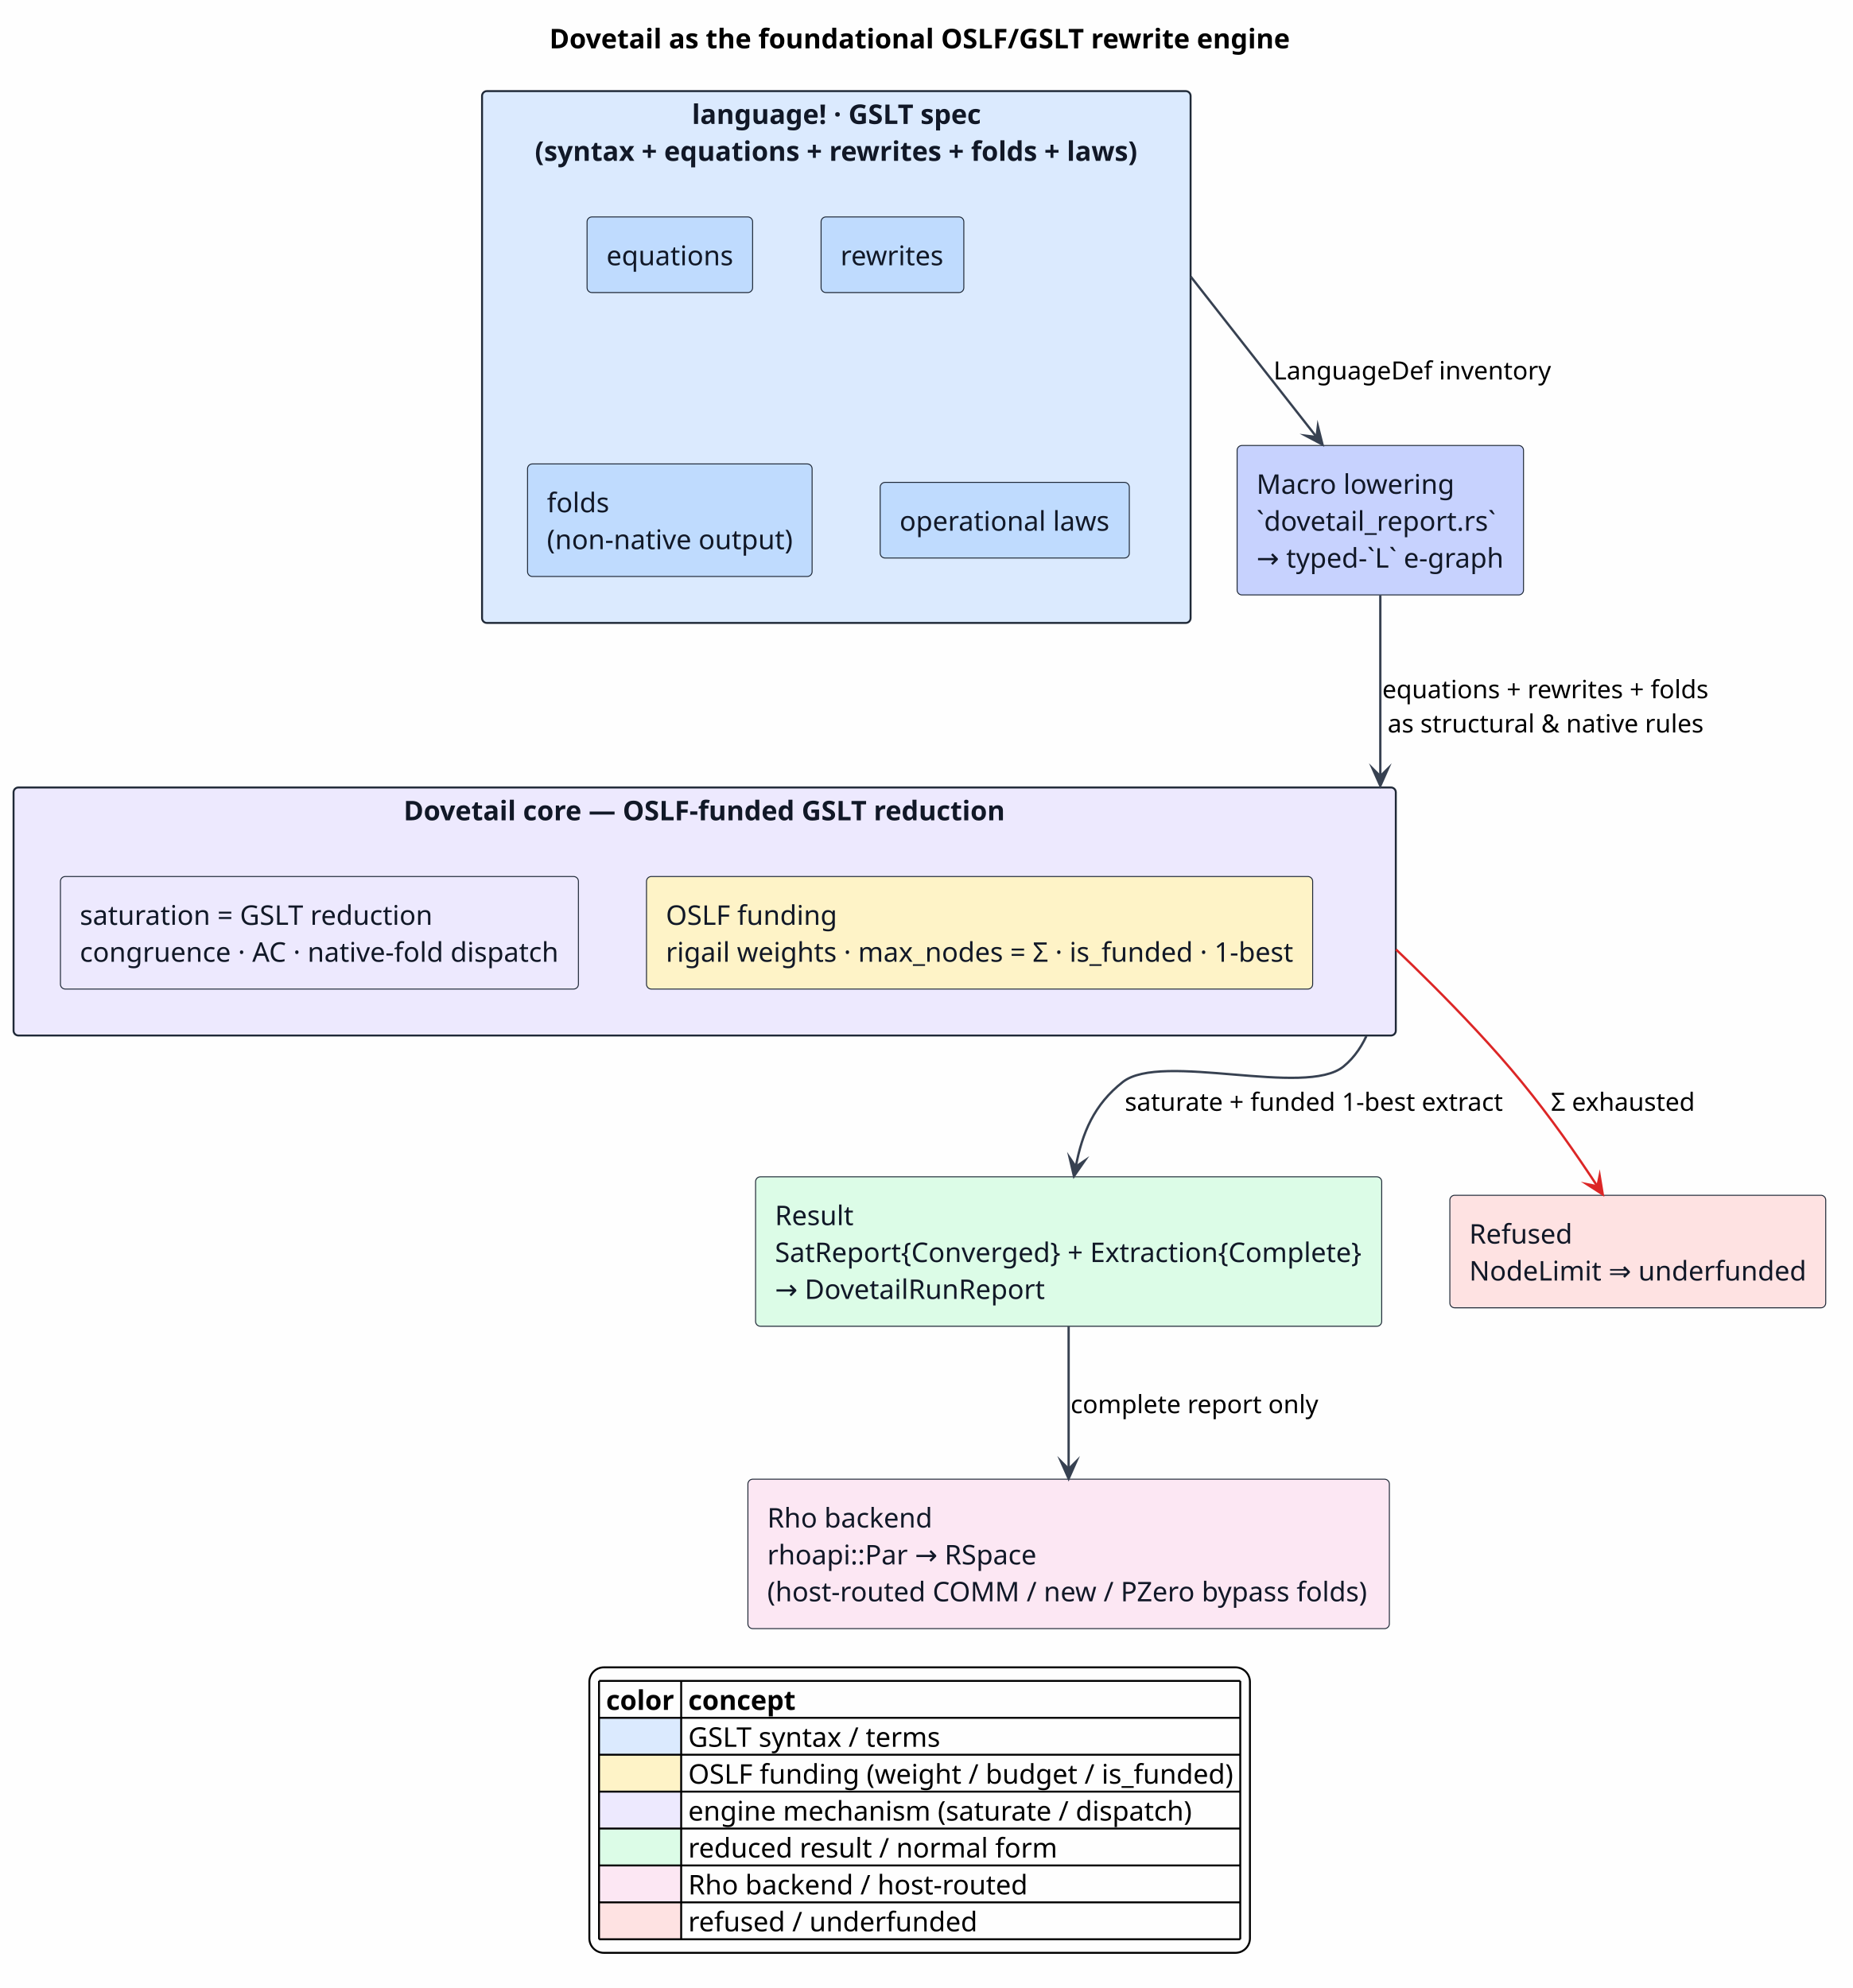
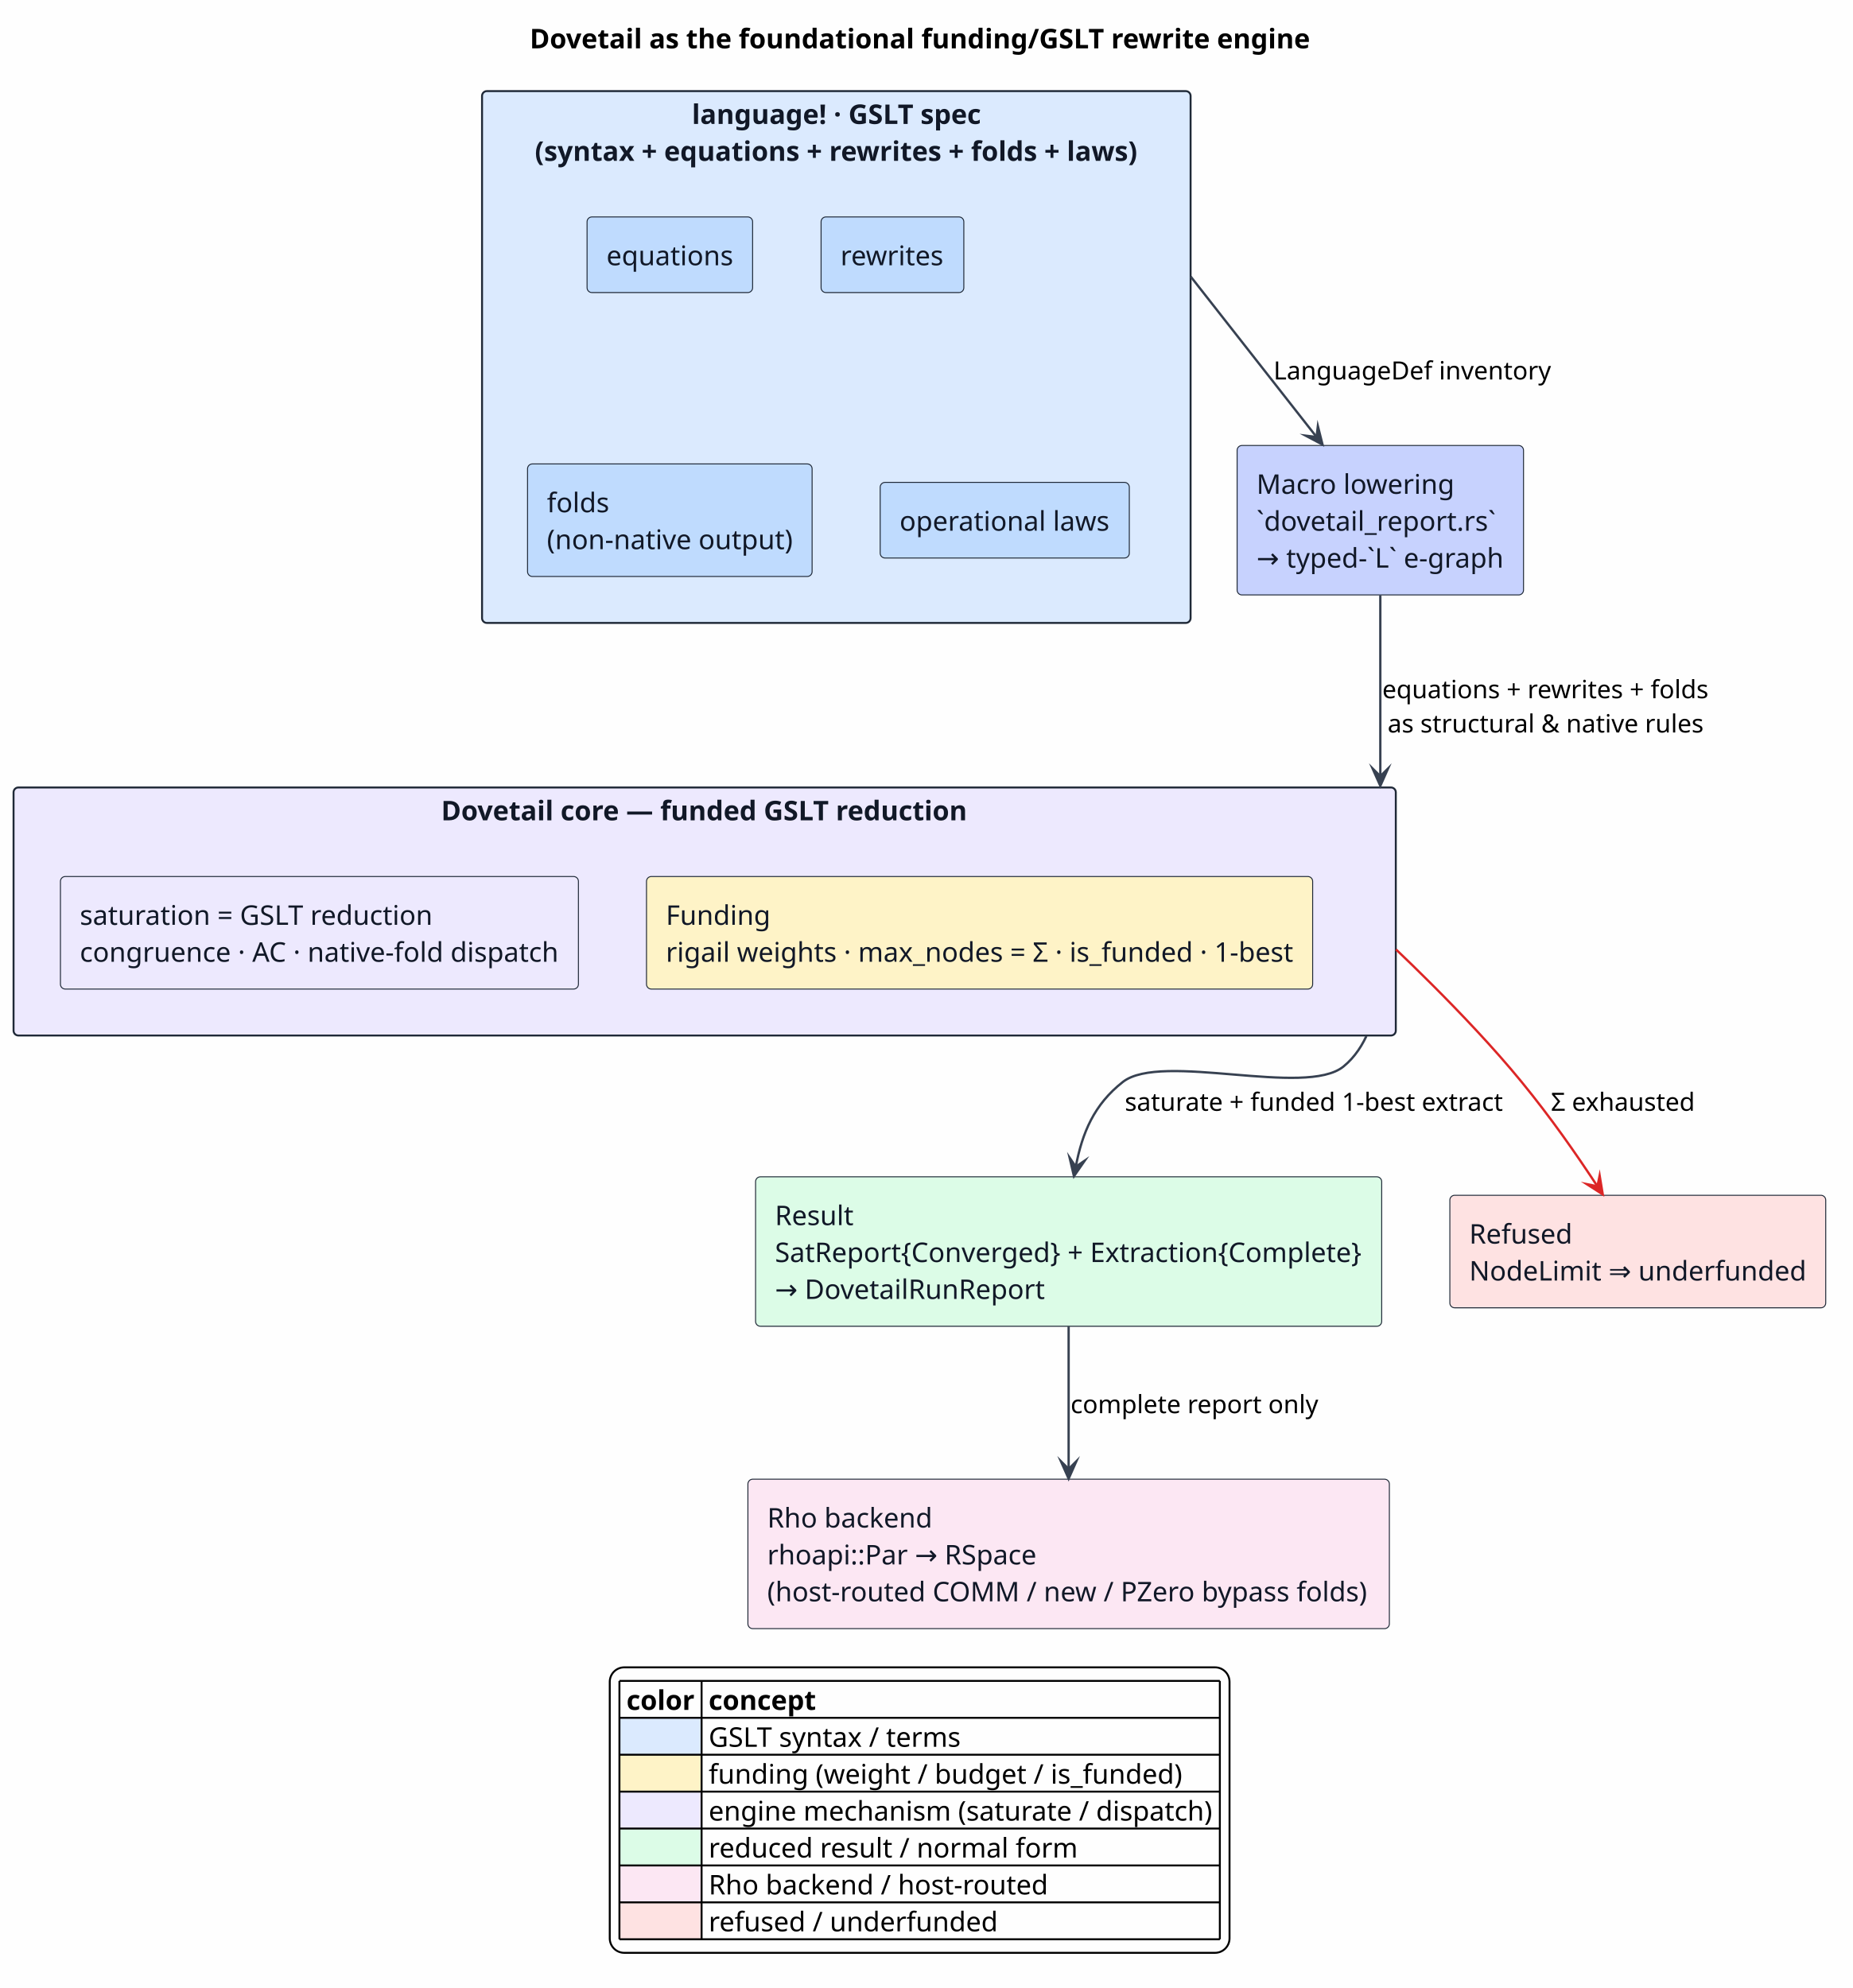
<svg xmlns="http://www.w3.org/2000/svg" contentStyleType="text/css" data-diagram-type="DESCRIPTION" height="1027px" preserveAspectRatio="none" style="width:957px;height:1027px;background:#FEFEFE;" version="1.1" viewBox="0 0 957 1027" width="957px" zoomAndPan="magnify">
  <defs />
  <g>
    <rect fill="#FEFEFE" height="1027" style="stroke:none;stroke-width:1;" width="957" x="0" y="0" />
    <g class="title" data-source-line="3">
-       <text fill="#000000" font-family="sans-serif" font-size="14" font-weight="700" lengthAdjust="spacing" textLength="382.521" x="283.779" y="24.966">Dovetail as the foundational OSLF/GSLT rewrite engine</text>
+       <text fill="#000000" font-family="sans-serif" font-size="14" font-weight="700" lengthAdjust="spacing" textLength="402.82" x="273.629" y="24.966">Dovetail as the foundational funding/GSLT rewrite engine</text>
    </g>
    <g class="cluster" data-qualified-name="GSLT" data-source-line="15" id="ent0001">
      <rect fill="#DBEAFE" height="274.74" rx="2.5" ry="2.5" style="stroke:#1F2937;stroke-width:1;" width="366" x="249" y="47.068" />
      <text fill="#111827" font-family="sans-serif" font-size="14" font-weight="700" lengthAdjust="spacing" textLength="149.211" x="357.394" y="64.034">language! · GSLT spec</text>
      <text fill="#111827" font-family="sans-serif" font-size="14" font-weight="700" lengthAdjust="spacing" textLength="311.443" x="276.279" y="83.102">(syntax + equations + rewrites + folds + laws)</text>
    </g>
    <g class="cluster" data-qualified-name="CORE" data-source-line="24" id="ent0007">
      <rect fill="#EDE9FE" height="128.13" rx="2.5" ry="2.5" style="stroke:#1F2937;stroke-width:1;" width="714" x="7" y="406.808" />
-       <text fill="#111827" font-family="sans-serif" font-size="14" font-weight="700" lengthAdjust="spacing" textLength="311.065" x="208.468" y="423.774">Dovetail core — OSLF-funded GSLT reduction</text>
+       <text fill="#111827" font-family="sans-serif" font-size="14" font-weight="700" lengthAdjust="spacing" textLength="272.285" x="227.857" y="423.774">Dovetail core — funded GSLT reduction</text>
    </g>
    <g class="entity" data-qualified-name="GSLT.EQ" data-source-line="16" id="ent0002">
      <rect fill="#BFDBFE" height="39.068" rx="2.5" ry="2.5" style="stroke:#1F2937;stroke-width:0.5;" width="85.506" x="303.25" y="112.068" />
      <text fill="#111827" font-family="sans-serif" font-size="14" lengthAdjust="spacing" textLength="65.506" x="313.25" y="137.034">equations</text>
    </g>
    <g class="entity" data-qualified-name="GSLT.RW" data-source-line="17" id="ent0003">
      <rect fill="#BFDBFE" height="39.068" rx="2.5" ry="2.5" style="stroke:#1F2937;stroke-width:0.5;" width="73.732" x="424.13" y="112.068" />
      <text fill="#111827" font-family="sans-serif" font-size="14" lengthAdjust="spacing" textLength="53.732" x="434.13" y="137.034">rewrites</text>
    </g>
    <g class="entity" data-qualified-name="GSLT.FD" data-source-line="18" id="ent0004">
      <rect fill="#BFDBFE" height="58.136" rx="2.5" ry="2.5" style="stroke:#1F2937;stroke-width:0.5;" width="146.994" x="272.5" y="239.668" />
      <text fill="#111827" font-family="sans-serif" font-size="14" lengthAdjust="spacing" textLength="32.214" x="282.5" y="264.634">folds</text>
      <text fill="#111827" font-family="sans-serif" font-size="14" lengthAdjust="spacing" textLength="126.993" x="282.5" y="283.702">(non-native output)</text>
    </g>
    <g class="entity" data-qualified-name="GSLT.OL" data-source-line="19" id="ent0005">
      <rect fill="#BFDBFE" height="39.068" rx="2.5" ry="2.5" style="stroke:#1F2937;stroke-width:0.5;" width="128.682" x="454.66" y="249.198" />
      <text fill="#111827" font-family="sans-serif" font-size="14" lengthAdjust="spacing" textLength="108.682" x="464.66" y="274.164">operational laws</text>
    </g>
    <g class="entity" data-qualified-name="CORE.SAT" data-source-line="25" id="ent0008">
      <rect fill="#EDE9FE" height="58.136" rx="2.5" ry="2.5" style="stroke:#1F2937;stroke-width:0.5;" width="267.561" x="31.22" y="452.808" />
      <text fill="#111827" font-family="sans-serif" font-size="14" lengthAdjust="spacing" textLength="183.063" x="41.22" y="477.774">saturation = GSLT reduction</text>
      <text fill="#111827" font-family="sans-serif" font-size="14" lengthAdjust="spacing" textLength="247.561" x="41.22" y="496.842">congruence · AC · native-fold dispatch</text>
    </g>
    <g class="entity" data-qualified-name="CORE.FUND" data-source-line="26" id="ent0009">
      <rect fill="#FEF3C7" height="58.136" rx="2.5" ry="2.5" style="stroke:#1F2937;stroke-width:0.5;" width="344.099" x="333.95" y="452.808" />
-       <text fill="#111827" font-family="sans-serif" font-size="14" lengthAdjust="spacing" textLength="88.466" x="343.95" y="477.774">OSLF funding</text>
+       <text fill="#111827" font-family="sans-serif" font-size="14" lengthAdjust="spacing" textLength="54.054" x="343.95" y="477.774">Funding</text>
      <text fill="#111827" font-family="sans-serif" font-size="14" lengthAdjust="spacing" textLength="324.099" x="343.95" y="496.842">rigail weights · max_nodes = Σ · is_funded · 1-best</text>
    </g>
    <g class="entity" data-qualified-name="LOWER" data-source-line="22" id="ent0006">
      <rect fill="#C7D2FE" height="77.204" rx="2.5" ry="2.5" style="stroke:#1F2937;stroke-width:0.5;" width="147.944" x="639.03" y="230.138" />
      <text fill="#111827" font-family="sans-serif" font-size="14" lengthAdjust="spacing" textLength="102.802" x="649.03" y="255.104">Macro lowering</text>
      <text fill="#111827" font-family="sans-serif" font-size="14" lengthAdjust="spacing" textLength="124.138" x="649.03" y="274.172">`dovetail_report.rs`</text>
      <text fill="#111827" font-family="sans-serif" font-size="14" lengthAdjust="spacing" textLength="127.944" x="649.03" y="293.24">→ typed-`L` e-graph</text>
    </g>
    <g class="entity" data-qualified-name="RESULT" data-source-line="29" id="ent0010">
      <rect fill="#DCFCE7" height="77.204" rx="2.5" ry="2.5" style="stroke:#1F2937;stroke-width:0.5;" width="323.421" x="390.29" y="607.938" />
      <text fill="#111827" font-family="sans-serif" font-size="14" lengthAdjust="spacing" textLength="40.628" x="400.29" y="632.904">Result</text>
      <text fill="#111827" font-family="sans-serif" font-size="14" lengthAdjust="spacing" textLength="303.421" x="400.29" y="651.972">SatReport{Converged} + Extraction{Complete}</text>
      <text fill="#111827" font-family="sans-serif" font-size="14" lengthAdjust="spacing" textLength="139.732" x="400.29" y="671.04">→ DovetailRunReport</text>
    </g>
    <g class="entity" data-qualified-name="RHO" data-source-line="30" id="ent0011">
      <rect fill="#FCE7F3" height="77.204" rx="2.5" ry="2.5" style="stroke:#1F2937;stroke-width:0.5;" width="331.345" x="386.33" y="764.148" />
      <text fill="#111827" font-family="sans-serif" font-size="14" lengthAdjust="spacing" textLength="85.288" x="396.33" y="789.114">Rho backend</text>
      <text fill="#111827" font-family="sans-serif" font-size="14" lengthAdjust="spacing" textLength="139.074" x="396.33" y="808.182">rhoapi::Par → RSpace</text>
      <text fill="#111827" font-family="sans-serif" font-size="14" lengthAdjust="spacing" textLength="311.345" x="396.33" y="827.25">(host-routed COMM / new / PZero bypass folds)</text>
    </g>
    <g class="entity" data-qualified-name="REF" data-source-line="31" id="ent0012">
      <rect fill="#FEE2E2" height="58.136" rx="2.5" ry="2.5" style="stroke:#1F2937;stroke-width:0.5;" width="194.158" x="748.92" y="617.478" />
      <text fill="#111827" font-family="sans-serif" font-size="14" lengthAdjust="spacing" textLength="53.284" x="758.92" y="642.444">Refused</text>
      <text fill="#111827" font-family="sans-serif" font-size="14" lengthAdjust="spacing" textLength="174.158" x="758.92" y="661.512">NodeLimit ⇒ underfunded</text>
    </g>
    <g class="link" data-entity-1="ent0001" data-entity-2="ent0006" data-link-type="dependency" data-source-line="33" id="lnk13">
      <path d="M615.088,142.907 C615.235,143.096 615.385,143.286 615.536,143.479 C620.374,149.647 626.949,158.03 634.416,167.549 C649.35,186.588 664.764,206.239 680.064,225.744" fill="none" id="GSLT-to-LOWER" style="stroke:#374151;stroke-width:1.2;" />
      <polygon fill="#374151" points="683.15,229.678,680.743,220.128,680.064,225.744,674.448,225.065,683.15,229.678" style="stroke:#374151;stroke-width:1.2;stroke-linejoin:miter;stroke-miterlimit:10;" />
      <text fill="#000000" font-family="sans-serif" font-size="13" lengthAdjust="spacing" textLength="143.377" x="657.82" y="196.035">LanguageDef inventory</text>
    </g>
    <g class="link" data-entity-1="ent0006" data-entity-2="ent0007" data-link-type="dependency" data-source-line="34" id="lnk14">
      <path d="M713,307.488 C713,322.433 713,340.523 713,359.305 C713,368.696 713,378.26 713,387.69 C713,392.405 713,397.087 713,401.697 C713,402.849 713,403.997 713,405.14 C713,405.426 713,400.711 713,400.996" fill="none" id="LOWER-to-CORE" style="stroke:#374151;stroke-width:1.2;" />
      <polygon fill="#374151" points="713,405.996,717,396.996,713,400.996,709,396.996,713,405.996" style="stroke:#374151;stroke-width:1.2;stroke-linejoin:miter;stroke-miterlimit:10;" />
      <text fill="#000000" font-family="sans-serif" font-size="13" lengthAdjust="spacing" textLength="169.026" x="714" y="360.705">equations + rewrites + folds</text>
      <text fill="#000000" font-family="sans-serif" font-size="13" lengthAdjust="spacing" textLength="163.488" x="716.769" y="378.411">as structural &amp; native rules</text>
    </g>
    <g class="link" data-entity-1="ent0007" data-entity-2="ent0010" data-link-type="dependency" data-source-line="35" id="lnk15">
      <path d="M705.808,535.226 C705.405,536.086 704.981,536.936 704.535,537.772 C703.645,539.445 702.668,541.065 701.599,542.615 C699.46,545.715 696.947,548.534 694,550.938 C674.32,566.998 600,543.288 580,558.938 C565.19,570.528 559.036,585.146 555.686,602.726" fill="none" id="CORE-to-RESULT" style="stroke:#374151;stroke-width:1.2;" />
      <polygon fill="#374151" points="554.75,607.638,560.364,599.546,555.686,602.726,552.505,598.048,554.75,607.638" style="stroke:#374151;stroke-width:1.2;stroke-linejoin:miter;stroke-miterlimit:10;" />
      <text fill="#000000" font-family="sans-serif" font-size="13" lengthAdjust="spacing" textLength="196.118" x="581" y="573.835">saturate + funded 1-best extract</text>
    </g>
    <g class="link" data-entity-1="ent0010" data-entity-2="ent0011" data-link-type="dependency" data-source-line="36" id="lnk16">
      <path d="M552,685.268 C552,709.158 552,734.958 552,758.878" fill="none" id="RESULT-to-RHO" style="stroke:#374151;stroke-width:1.2;" />
      <polygon fill="#374151" points="552,763.878,556,754.878,552,758.878,548,754.878,552,763.878" style="stroke:#374151;stroke-width:1.2;stroke-linejoin:miter;stroke-miterlimit:10;" />
      <text fill="#000000" font-family="sans-serif" font-size="13" lengthAdjust="spacing" textLength="128.232" x="553" y="730.045">complete report only</text>
    </g>
    <g class="link" data-entity-1="ent0007" data-entity-2="ent0012" data-link-type="dependency" data-source-line="37" id="lnk17">
      <path d="M721.124,490.498 C721.267,490.635 721.413,490.773 721.56,490.913 C726.268,495.399 732.602,501.525 739.755,508.674 C754.06,522.973 771.635,541.368 786,558.938 C801.17,577.488 813.771,595.561 825.151,612.851" fill="none" id="CORE-to-REF" style="stroke:#DC2626;stroke-width:1.2;" />
      <polygon fill="#DC2626" points="827.9,617.028,826.293,607.311,825.151,612.851,819.611,611.709,827.9,617.028" style="stroke:#DC2626;stroke-width:1.2;stroke-linejoin:miter;stroke-miterlimit:10;" />
      <text fill="#000000" font-family="sans-serif" font-size="13" lengthAdjust="spacing" textLength="74.633" x="801.15" y="573.835">Σ exhausted</text>
    </g>
    <g class="legend" data-source-line="39">
-       <rect fill="none" height="147.475" rx="7.5" ry="7.5" style="stroke:#000000;stroke-width:1;" width="341.225" x="304.427" y="861.352" />
-       <text fill="#000000" font-family="sans-serif" font-size="14" font-weight="700" lengthAdjust="spacing" textLength="35.154" x="313.067" y="883.318">color</text>
-       <text fill="#000000" font-family="sans-serif" font-size="14" font-weight="700" lengthAdjust="spacing" textLength="55.58" x="355.5" y="883.318">concept</text>
-       <rect fill="#DBEAFE" height="19.068" style="stroke:none;stroke-width:1;" width="42.434" x="309.427" y="887.42" />
-       <text fill="#000000" font-family="sans-serif" font-size="14" lengthAdjust="spacing" textLength="3.64" x="309.427" y="902.385"> </text>
-       <text fill="#000000" font-family="sans-serif" font-size="14" lengthAdjust="spacing" textLength="130.465" x="355.5" y="902.385">GSLT syntax / terms</text>
-       <rect fill="#FEF3C7" height="19.068" style="stroke:none;stroke-width:1;" width="42.434" x="309.427" y="906.487" />
-       <text fill="#000000" font-family="sans-serif" font-size="14" lengthAdjust="spacing" textLength="3.64" x="309.427" y="921.453"> </text>
-       <text fill="#000000" font-family="sans-serif" font-size="14" lengthAdjust="spacing" textLength="281.511" x="355.5" y="921.453">OSLF funding (weight / budget / is_funded)</text>
-       <rect fill="#EDE9FE" height="19.068" style="stroke:none;stroke-width:1;" width="42.434" x="309.427" y="925.555" />
-       <text fill="#000000" font-family="sans-serif" font-size="14" lengthAdjust="spacing" textLength="3.64" x="309.427" y="940.521"> </text>
-       <text fill="#000000" font-family="sans-serif" font-size="14" lengthAdjust="spacing" textLength="260.427" x="355.5" y="940.521">engine mechanism (saturate / dispatch)</text>
-       <rect fill="#DCFCE7" height="19.068" style="stroke:none;stroke-width:1;" width="42.434" x="309.427" y="944.623" />
-       <text fill="#000000" font-family="sans-serif" font-size="14" lengthAdjust="spacing" textLength="3.64" x="309.427" y="959.589"> </text>
-       <text fill="#000000" font-family="sans-serif" font-size="14" lengthAdjust="spacing" textLength="191.253" x="355.5" y="959.589">reduced result / normal form</text>
-       <rect fill="#FCE7F3" height="19.068" style="stroke:none;stroke-width:1;" width="42.434" x="309.427" y="963.691" />
-       <text fill="#000000" font-family="sans-serif" font-size="14" lengthAdjust="spacing" textLength="3.64" x="309.427" y="978.657"> </text>
-       <text fill="#000000" font-family="sans-serif" font-size="14" lengthAdjust="spacing" textLength="175.629" x="355.5" y="978.657">Rho backend / host-routed</text>
-       <rect fill="#FEE2E2" height="19.068" style="stroke:none;stroke-width:1;" width="42.434" x="309.427" y="982.759" />
-       <text fill="#000000" font-family="sans-serif" font-size="14" lengthAdjust="spacing" textLength="3.64" x="309.427" y="997.725"> </text>
-       <text fill="#000000" font-family="sans-serif" font-size="14" lengthAdjust="spacing" textLength="149.673" x="355.5" y="997.725">refused / underfunded</text>
-       <line style="stroke:#000000;stroke-width:1;" x1="309.427" x2="640.651" y1="868.352" y2="868.352" />
-       <line style="stroke:#000000;stroke-width:1;" x1="309.427" x2="640.651" y1="887.42" y2="887.42" />
-       <line style="stroke:#000000;stroke-width:1;" x1="309.427" x2="640.651" y1="906.487" y2="906.487" />
-       <line style="stroke:#000000;stroke-width:1;" x1="309.427" x2="640.651" y1="925.555" y2="925.555" />
-       <line style="stroke:#000000;stroke-width:1;" x1="309.427" x2="640.651" y1="944.623" y2="944.623" />
-       <line style="stroke:#000000;stroke-width:1;" x1="309.427" x2="640.651" y1="963.691" y2="963.691" />
-       <line style="stroke:#000000;stroke-width:1;" x1="309.427" x2="640.651" y1="982.759" y2="982.759" />
-       <line style="stroke:#000000;stroke-width:1;" x1="309.427" x2="640.651" y1="1001.827" y2="1001.827" />
-       <line style="stroke:#000000;stroke-width:1;" x1="309.427" x2="309.427" y1="868.352" y2="1001.827" />
-       <line style="stroke:#000000;stroke-width:1;" x1="351.86" x2="351.86" y1="868.352" y2="1001.827" />
-       <line style="stroke:#000000;stroke-width:1;" x1="640.651" x2="640.651" y1="868.352" y2="1001.827" />
+       <rect fill="none" height="147.475" rx="7.5" ry="7.5" style="stroke:#000000;stroke-width:1;" width="320.141" x="314.969" y="861.352" />
+       <text fill="#000000" font-family="sans-serif" font-size="14" font-weight="700" lengthAdjust="spacing" textLength="35.154" x="323.608" y="883.318">color</text>
+       <text fill="#000000" font-family="sans-serif" font-size="14" font-weight="700" lengthAdjust="spacing" textLength="55.58" x="366.042" y="883.318">concept</text>
+       <rect fill="#DBEAFE" height="19.068" style="stroke:none;stroke-width:1;" width="42.434" x="319.969" y="887.42" />
+       <text fill="#000000" font-family="sans-serif" font-size="14" lengthAdjust="spacing" textLength="3.64" x="319.969" y="902.385"> </text>
+       <text fill="#000000" font-family="sans-serif" font-size="14" lengthAdjust="spacing" textLength="130.465" x="366.042" y="902.385">GSLT syntax / terms</text>
+       <rect fill="#FEF3C7" height="19.068" style="stroke:none;stroke-width:1;" width="42.434" x="319.969" y="906.487" />
+       <text fill="#000000" font-family="sans-serif" font-size="14" lengthAdjust="spacing" textLength="3.64" x="319.969" y="921.453"> </text>
+       <text fill="#000000" font-family="sans-serif" font-size="14" lengthAdjust="spacing" textLength="244.649" x="366.042" y="921.453">funding (weight / budget / is_funded)</text>
+       <rect fill="#EDE9FE" height="19.068" style="stroke:none;stroke-width:1;" width="42.434" x="319.969" y="925.555" />
+       <text fill="#000000" font-family="sans-serif" font-size="14" lengthAdjust="spacing" textLength="3.64" x="319.969" y="940.521"> </text>
+       <text fill="#000000" font-family="sans-serif" font-size="14" lengthAdjust="spacing" textLength="260.427" x="366.042" y="940.521">engine mechanism (saturate / dispatch)</text>
+       <rect fill="#DCFCE7" height="19.068" style="stroke:none;stroke-width:1;" width="42.434" x="319.969" y="944.623" />
+       <text fill="#000000" font-family="sans-serif" font-size="14" lengthAdjust="spacing" textLength="3.64" x="319.969" y="959.589"> </text>
+       <text fill="#000000" font-family="sans-serif" font-size="14" lengthAdjust="spacing" textLength="191.253" x="366.042" y="959.589">reduced result / normal form</text>
+       <rect fill="#FCE7F3" height="19.068" style="stroke:none;stroke-width:1;" width="42.434" x="319.969" y="963.691" />
+       <text fill="#000000" font-family="sans-serif" font-size="14" lengthAdjust="spacing" textLength="3.64" x="319.969" y="978.657"> </text>
+       <text fill="#000000" font-family="sans-serif" font-size="14" lengthAdjust="spacing" textLength="175.629" x="366.042" y="978.657">Rho backend / host-routed</text>
+       <rect fill="#FEE2E2" height="19.068" style="stroke:none;stroke-width:1;" width="42.434" x="319.969" y="982.759" />
+       <text fill="#000000" font-family="sans-serif" font-size="14" lengthAdjust="spacing" textLength="3.64" x="319.969" y="997.725"> </text>
+       <text fill="#000000" font-family="sans-serif" font-size="14" lengthAdjust="spacing" textLength="149.673" x="366.042" y="997.725">refused / underfunded</text>
+       <line style="stroke:#000000;stroke-width:1;" x1="319.969" x2="630.109" y1="868.352" y2="868.352" />
+       <line style="stroke:#000000;stroke-width:1;" x1="319.969" x2="630.109" y1="887.42" y2="887.42" />
+       <line style="stroke:#000000;stroke-width:1;" x1="319.969" x2="630.109" y1="906.487" y2="906.487" />
+       <line style="stroke:#000000;stroke-width:1;" x1="319.969" x2="630.109" y1="925.555" y2="925.555" />
+       <line style="stroke:#000000;stroke-width:1;" x1="319.969" x2="630.109" y1="944.623" y2="944.623" />
+       <line style="stroke:#000000;stroke-width:1;" x1="319.969" x2="630.109" y1="963.691" y2="963.691" />
+       <line style="stroke:#000000;stroke-width:1;" x1="319.969" x2="630.109" y1="982.759" y2="982.759" />
+       <line style="stroke:#000000;stroke-width:1;" x1="319.969" x2="630.109" y1="1001.827" y2="1001.827" />
+       <line style="stroke:#000000;stroke-width:1;" x1="319.969" x2="319.969" y1="868.352" y2="1001.827" />
+       <line style="stroke:#000000;stroke-width:1;" x1="362.402" x2="362.402" y1="868.352" y2="1001.827" />
+       <line style="stroke:#000000;stroke-width:1;" x1="630.109" x2="630.109" y1="868.352" y2="1001.827" />
    </g>
  </g>
</svg>
